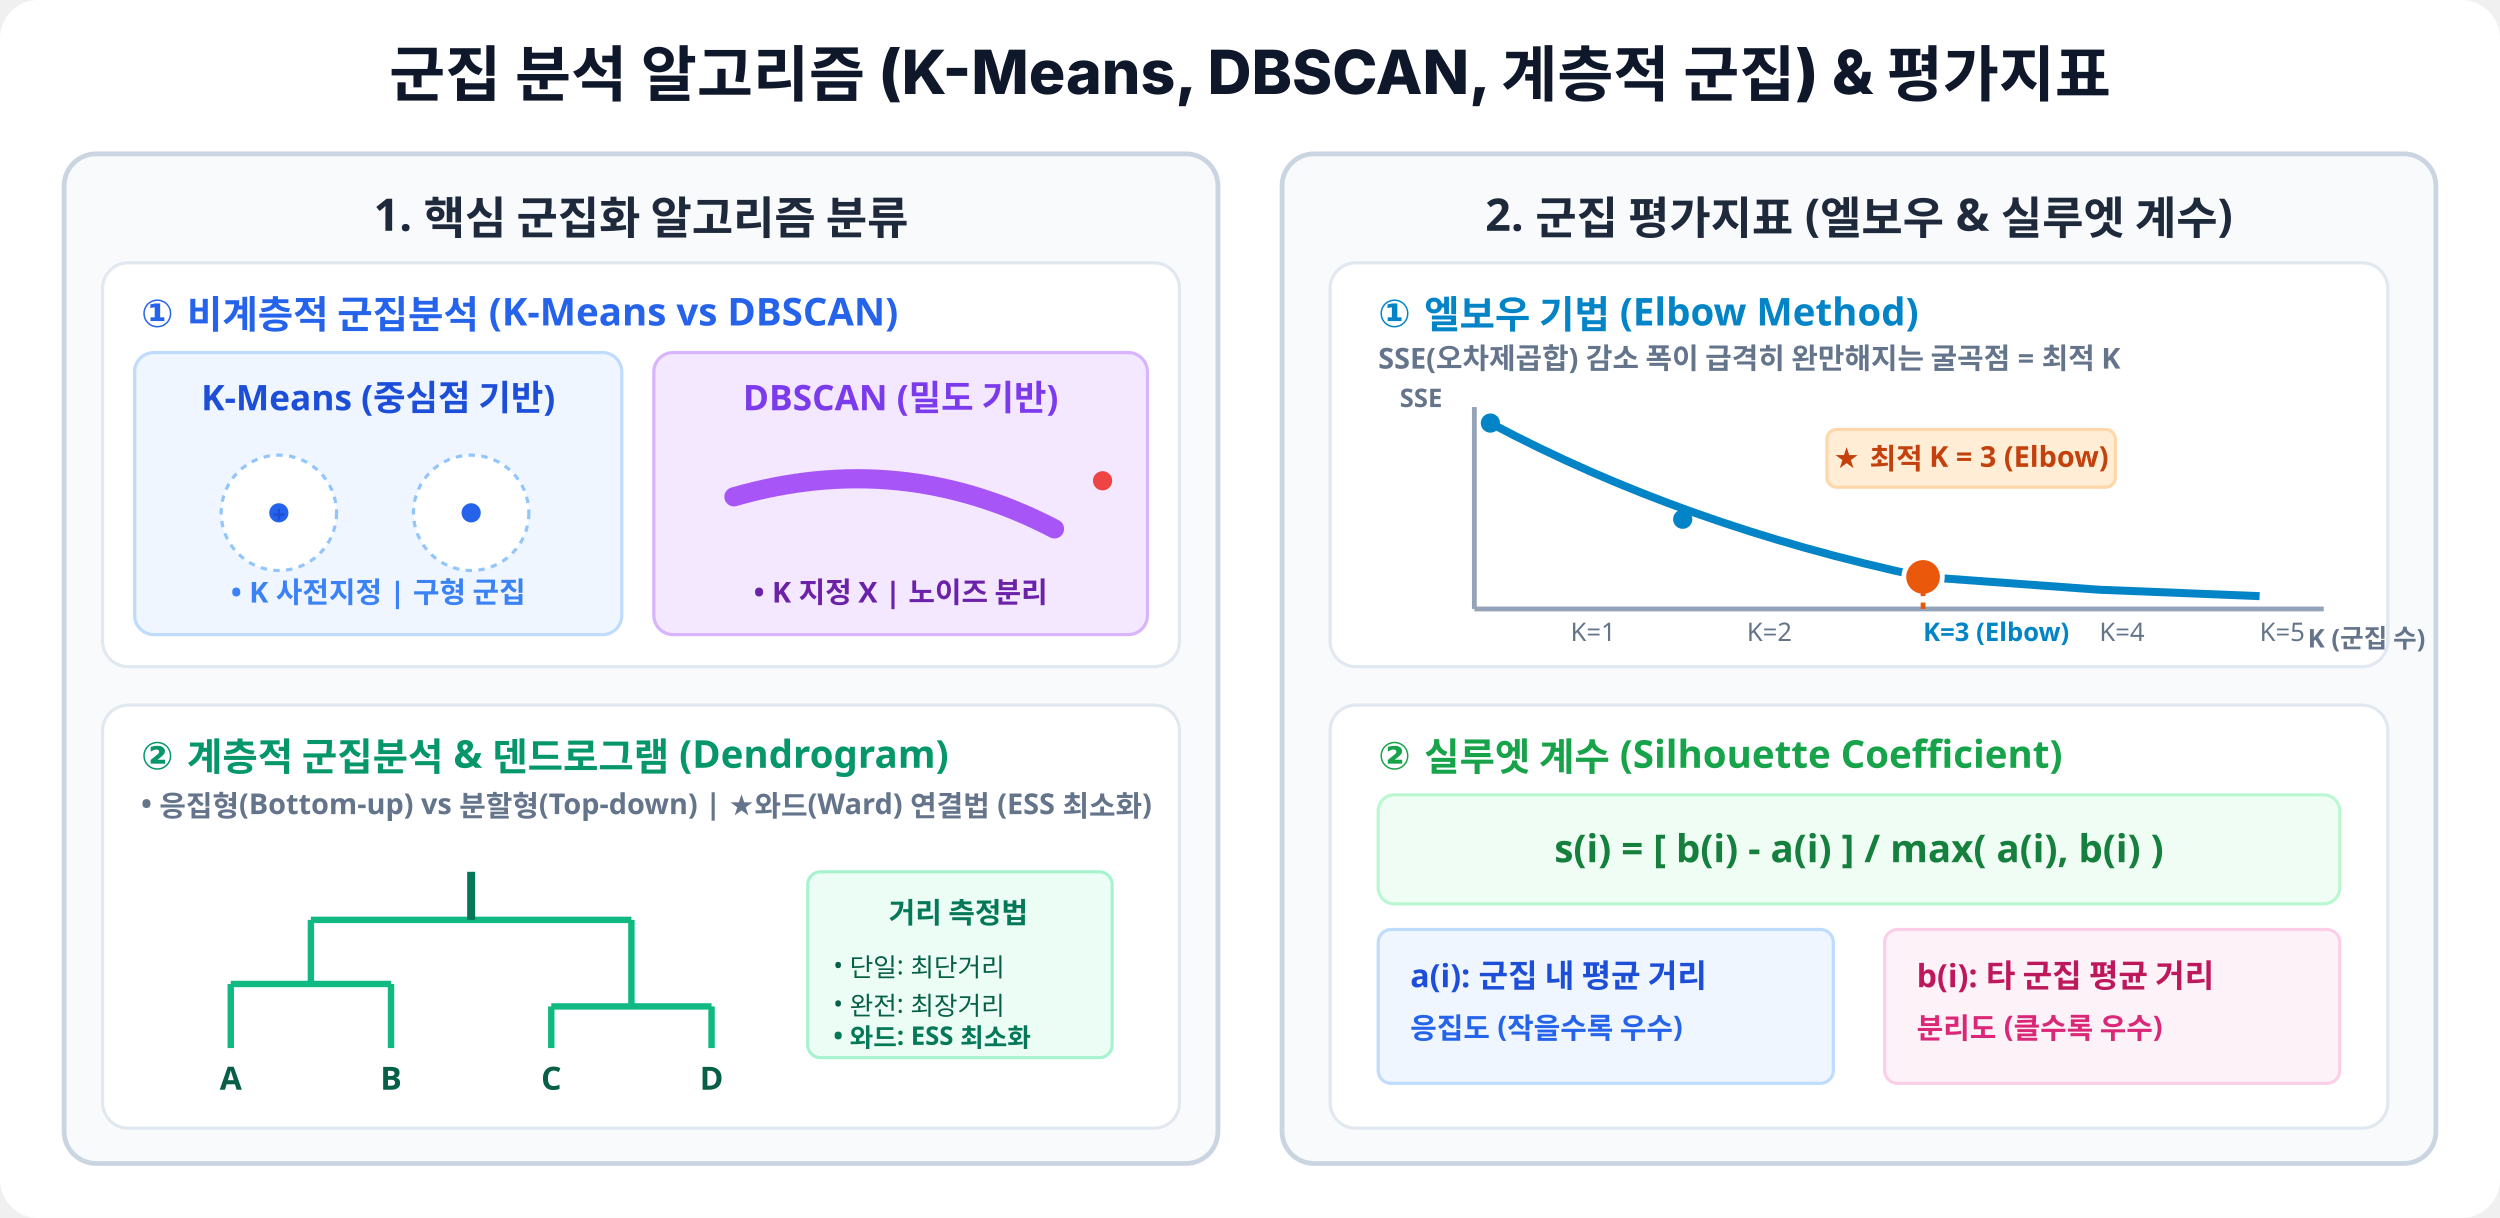
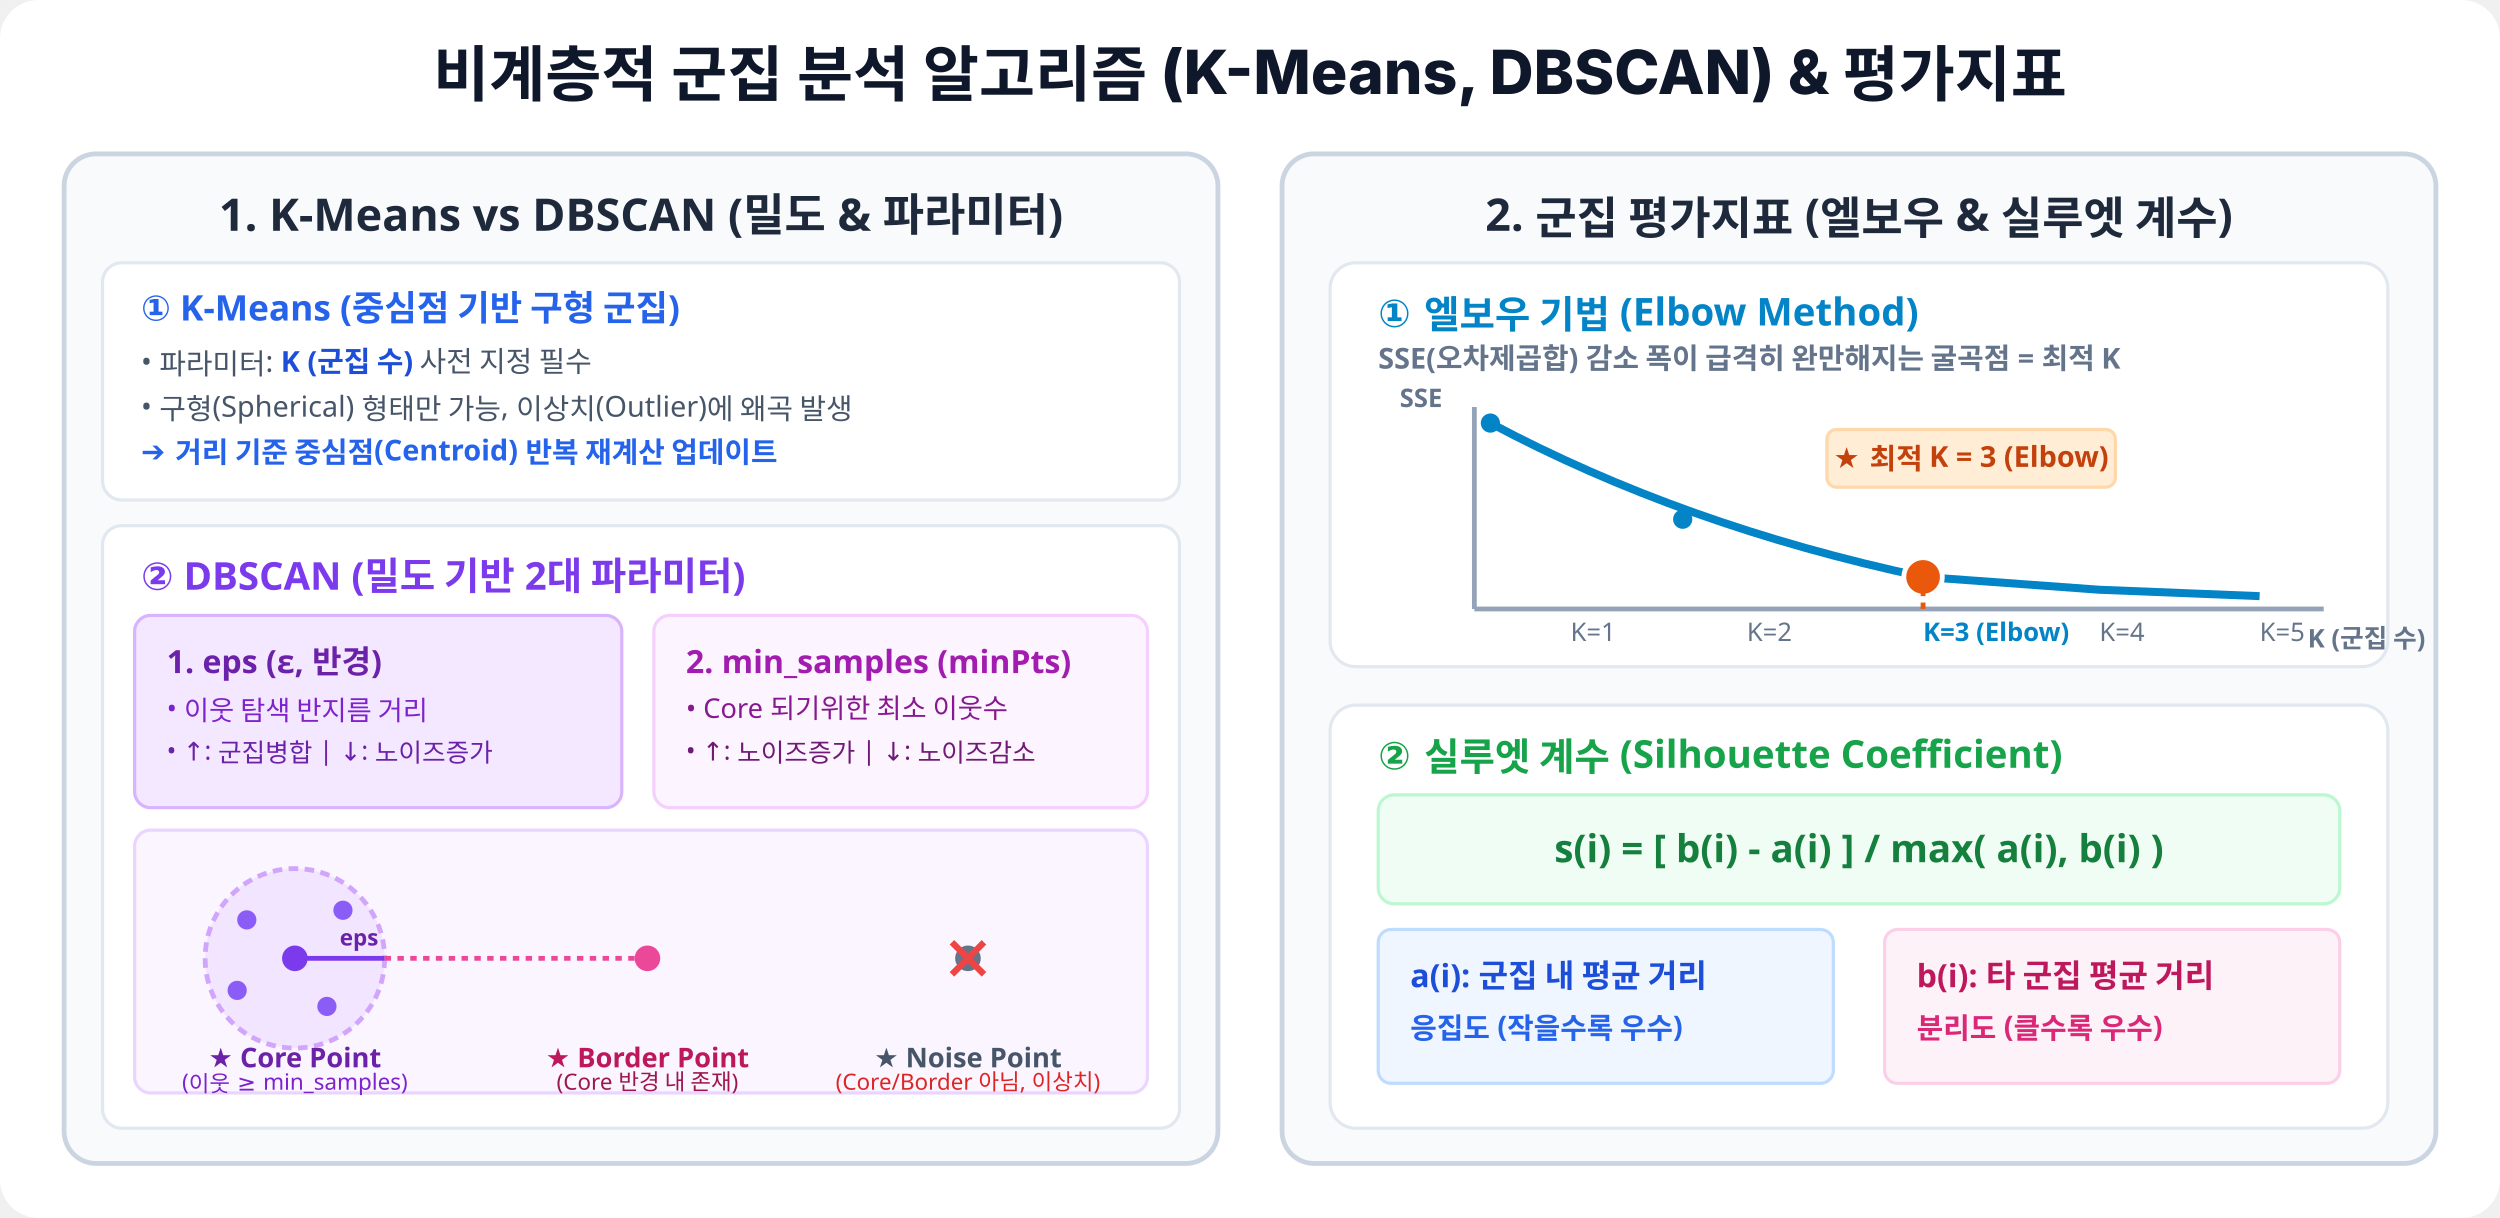
<svg xmlns="http://www.w3.org/2000/svg" viewBox="0 0 780 380" width="100%" height="100%">
  <rect width="780" height="380" fill="#ffffff" rx="12" />
-   <text x="390" y="30" font-family="'Pretendard', -apple-system, sans-serif" font-size="19" font-weight="800" fill="#0f172a" text-anchor="middle">군집 분석 알고리즘 (K-Means, DBSCAN, 계층적 군집) &amp; 평가지표</text>
+   <text x="390" y="30" font-family="'Pretendard', -apple-system, sans-serif" font-size="19" font-weight="800" fill="#0f172a" text-anchor="middle">비계층적 군집 분석 알고리즘 (K-Means, DBSCAN) &amp; 평가지표</text>
  <g transform="translate(20, 48)">
    <rect width="360" height="315" fill="#f8fafc" stroke="#cbd5e1" stroke-width="1.5" rx="10" />
-     <text x="180" y="24" font-family="'Pretendard', sans-serif" font-size="14" font-weight="800" fill="#1e293b" text-anchor="middle">1. 핵심 군집화 알고리즘 분류</text>
+     <text x="180" y="24" font-family="'Pretendard', sans-serif" font-size="14" font-weight="800" fill="#1e293b" text-anchor="middle">1. K-Means vs DBSCAN (밀도 &amp; 파라미터)</text>
    <g transform="translate(12, 34)">
-       <rect width="336" height="126" fill="#ffffff" stroke="#e2e8f0" stroke-width="1" rx="8" />
-       <text x="12" y="20" font-family="'Pretendard', sans-serif" font-size="12" font-weight="800" fill="#2563eb">① 비계층적 군집분석 (K-Means vs DBSCAN)</text>
+       <rect width="336" height="74" fill="#ffffff" stroke="#e2e8f0" stroke-width="1" rx="6" />
+       <text x="12" y="18" font-family="'Pretendard', sans-serif" font-size="11" font-weight="800" fill="#2563eb">① K-Means (중심점 기반 구형 군집)</text>
+       <text x="12" y="34" font-family="'Pretendard', sans-serif" font-size="9" stroke="none" fill="#475569">• 파라미터: <tspan font-weight="800" fill="#1d4ed8">K (군집 수)</tspan> 사전 지정 필수</text>
+       <text x="12" y="48" font-family="'Pretendard', sans-serif" font-size="9" fill="#475569">• 구형(Spherical) 형태만 가능, 이상치(Outlier)에 왜곡 발생</text>
+       <text x="12" y="62" font-family="'Pretendard', sans-serif" font-size="9" fill="#2563eb" font-weight="700">➔ 거리 기준 중심점(Centroid) 반복 재계산 업데이트</text>
+     </g>
+     <g transform="translate(12, 116)">
+       <rect width="336" height="188" fill="#ffffff" stroke="#e2e8f0" stroke-width="1" rx="6" />
+       <text x="12" y="20" font-family="'Pretendard', sans-serif" font-size="12" font-weight="800" fill="#7c3aed">② DBSCAN (밀도 기반 2대 파라미터)</text>
      <g transform="translate(10, 28)">
-         <rect width="152" height="88" fill="#eff6ff" stroke="#bfdbfe" rx="6" />
-         <text x="76" y="18" font-family="'Pretendard', sans-serif" font-size="11" font-weight="800" fill="#1d4ed8" text-anchor="middle">K-Means (중심점 기반)</text>
-         <circle cx="45" cy="50" r="18" fill="#ffffff" stroke="#93c5fd" stroke-dasharray="2,2" />
-         <circle cx="45" cy="50" r="3" fill="#2563eb" />
-         <text x="45" y="53" font-family="'Pretendard', sans-serif" font-size="7" font-weight="800" fill="#1d4ed8" text-anchor="middle">+</text>
-         <circle cx="105" cy="50" r="18" fill="#ffffff" stroke="#93c5fd" stroke-dasharray="2,2" />
-         <circle cx="105" cy="50" r="3" fill="#2563eb" />
-         <text x="76" y="78" font-family="'Pretendard', sans-serif" font-size="9" font-weight="700" fill="#3b82f6" text-anchor="middle">• K 사전지정 | 구형 군집</text>
+         <rect width="152" height="60" fill="#f3e8ff" stroke="#d8b4fe" rx="5" />
+         <text x="10" y="18" font-family="'Pretendard', sans-serif" font-size="10" font-weight="800" fill="#6b21a8">1. eps (ε, 반경)</text>
+         <text x="10" y="32" font-family="'Pretendard', sans-serif" font-size="8.5" fill="#7e22ce">• 이웃 탐색 반지름 거리</text>
+         <text x="10" y="45" font-family="'Pretendard', sans-serif" font-size="8" fill="#6b21a8">• ↑: 군집병합 | ↓: 노이즈증가</text>
      </g>
      <g transform="translate(172, 28)">
-         <rect width="154" height="88" fill="#f3e8ff" stroke="#d8b4fe" rx="6" />
-         <text x="77" y="18" font-family="'Pretendard', sans-serif" font-size="11" font-weight="800" fill="#7c3aed" text-anchor="middle">DBSCAN (밀도 기반)</text>
-         <path d="M 25 45 Q 77 30 125 55" fill="none" stroke="#a855f7" stroke-width="6" stroke-linecap="round" />
-         <circle cx="140" cy="40" r="3" fill="#ef4444" />
-         <text x="77" y="78" font-family="'Pretendard', sans-serif" font-size="9" font-weight="700" fill="#6b21a8" text-anchor="middle">• K 지정 X | 노이즈 분리</text>
+         <rect width="154" height="60" fill="#fcf4ff" stroke="#f5d0fe" rx="5" />
+         <text x="10" y="18" font-family="'Pretendard', sans-serif" font-size="10" font-weight="800" fill="#a21caf">2. min_samples (minPts)</text>
+         <text x="10" y="32" font-family="'Pretendard', sans-serif" font-size="8.5" fill="#86198f">• Core 되기위한 최소 이웃수</text>
+         <text x="10" y="45" font-family="'Pretendard', sans-serif" font-size="8" fill="#701a75">• ↑: 노이즈증가 | ↓: 노이즈감소</text>
      </g>
-     </g>
-     <g transform="translate(12, 172)">
-       <rect width="336" height="132" fill="#ffffff" stroke="#e2e8f0" stroke-width="1" rx="8" />
-       <text x="12" y="20" font-family="'Pretendard', sans-serif" font-size="12" font-weight="800" fill="#059669">② 계층적 군집분석 &amp; 덴드로그램 (Dendrogram)</text>
-       <text x="12" y="34" font-family="'Pretendard', sans-serif" font-size="9" font-weight="600" fill="#64748b">• 응집형(Bottom-up) vs 분할형(Top-down) | ★와드(Ward) 연결법 (ESS 최소화)</text>
-       <g transform="translate(20, 42)">
-         <text x="20" y="78" font-family="'Pretendard', sans-serif" font-size="10" font-weight="800" fill="#065f46" text-anchor="middle">A</text>
-         <text x="70" y="78" font-family="'Pretendard', sans-serif" font-size="10" font-weight="800" fill="#065f46" text-anchor="middle">B</text>
-         <text x="120" y="78" font-family="'Pretendard', sans-serif" font-size="10" font-weight="800" fill="#065f46" text-anchor="middle">C</text>
-         <text x="170" y="78" font-family="'Pretendard', sans-serif" font-size="10" font-weight="800" fill="#065f46" text-anchor="middle">D</text>
-         <line x1="20" y1="65" x2="20" y2="45" stroke="#10b981" stroke-width="2" />
-         <line x1="70" y1="65" x2="70" y2="45" stroke="#10b981" stroke-width="2" />
-         <line x1="20" y1="45" x2="70" y2="45" stroke="#10b981" stroke-width="2" />
-         <line x1="45" y1="45" x2="45" y2="25" stroke="#10b981" stroke-width="2" />
-         <line x1="120" y1="65" x2="120" y2="52" stroke="#10b981" stroke-width="2" />
-         <line x1="170" y1="65" x2="170" y2="52" stroke="#10b981" stroke-width="2" />
-         <line x1="120" y1="52" x2="170" y2="52" stroke="#10b981" stroke-width="2" />
-         <line x1="145" y1="52" x2="145" y2="25" stroke="#10b981" stroke-width="2" />
-         <line x1="45" y1="25" x2="145" y2="25" stroke="#10b981" stroke-width="2" />
-         <line x1="95" y1="25" x2="95" y2="10" stroke="#047857" stroke-width="2.5" />
-         <g transform="translate(200, 10)">
-           <rect width="95" height="58" fill="#ecfdf5" stroke="#a7f3d0" rx="4" />
-           <text x="47" y="16" font-family="'Pretendard', sans-serif" font-size="9" font-weight="800" fill="#047857" text-anchor="middle">거리 측정법</text>
-           <text x="8" y="32" font-family="'Pretendard', sans-serif" font-size="8" fill="#065f46">• 단일: 최단거리</text>
-           <text x="8" y="44" font-family="'Pretendard', sans-serif" font-size="8" fill="#065f46">• 완전: 최장거리</text>
-           <text x="8" y="54" font-family="'Pretendard', sans-serif" font-size="8" font-weight="800" fill="#047857">• 와드: ESS 최소화</text>
-         </g>
+       <g transform="translate(10, 95)">
+         <rect width="316" height="82" fill="#faf5ff" stroke="#e9d5ff" rx="5" />
+         <circle cx="50" cy="40" r="28" fill="#e9d5ff" opacity="0.5" stroke="#a855f7" stroke-width="1.5" stroke-dasharray="3,2" />
+         <circle cx="50" cy="40" r="4" fill="#7c3aed" />
+         <circle cx="35" cy="28" r="3" fill="#8b5cf6" />
+         <circle cx="65" cy="25" r="3" fill="#8b5cf6" />
+         <circle cx="60" cy="55" r="3" fill="#8b5cf6" />
+         <circle cx="32" cy="50" r="3" fill="#8b5cf6" />
+         <line x1="50" y1="40" x2="78" y2="40" stroke="#7c3aed" stroke-width="1.5" />
+         <text x="64" y="36" font-family="'Pretendard', sans-serif" font-size="7" font-weight="800" fill="#6b21a8">eps</text>
+         <text x="50" y="74" font-family="'Pretendard', sans-serif" font-size="8.5" font-weight="800" fill="#6b21a8" text-anchor="middle">★ Core Point</text>
+         <text x="50" y="81" font-family="'Pretendard', sans-serif" font-size="7" fill="#7e22ce" text-anchor="middle">(이웃 ≥ min_samples)</text>
+         <circle cx="160" cy="40" r="4" fill="#ec4899" />
+         <line x1="78" y1="40" x2="160" y2="40" stroke="#ec4899" stroke-width="1.5" stroke-dasharray="2,2" />
+         <text x="160" y="74" font-family="'Pretendard', sans-serif" font-size="8.5" font-weight="800" fill="#be185d" text-anchor="middle">★ Border Point</text>
+         <text x="160" y="81" font-family="'Pretendard', sans-serif" font-size="7" fill="#9d174d" text-anchor="middle">(Core 반경 내 존재)</text>
+         <circle cx="260" cy="40" r="4" fill="#64748b" />
+         <path d="M 255 35 L 265 45 M 265 35 L 255 45" stroke="#ef4444" stroke-width="2" />
+         <text x="260" y="74" font-family="'Pretendard', sans-serif" font-size="8.5" font-weight="800" fill="#475569" text-anchor="middle">★ Noise Point</text>
+         <text x="260" y="81" font-family="'Pretendard', sans-serif" font-size="7" fill="#dc2626" text-anchor="middle">(Core/Border 아님, 이상치)</text>
      </g>
    </g>
  </g>
  <g transform="translate(400, 48)">
    <rect width="360" height="315" fill="#f8fafc" stroke="#cbd5e1" stroke-width="1.5" rx="10" />
    <text x="180" y="24" font-family="'Pretendard', sans-serif" font-size="14" font-weight="800" fill="#1e293b" text-anchor="middle">2. 군집 평가지표 (엘보우 &amp; 실루엣 계수)</text>
    <g transform="translate(15, 34)">
      <rect width="330" height="126" fill="#ffffff" stroke="#e2e8f0" stroke-width="1" rx="8" />
      <text x="15" y="20" font-family="'Pretendard', sans-serif" font-size="12" font-weight="800" fill="#0284c7">① 엘보우 기법 (Elbow Method)</text>
      <text x="15" y="33" font-family="'Pretendard', sans-serif" font-size="9" font-weight="600" fill="#64748b">SSE(오차제곱합) 감소 폭이 급격히 완만해지는 굴곡점 = 최적 K</text>
      <line x1="45" y1="45" x2="45" y2="108" stroke="#94a3b8" stroke-width="1.5" />
      <line x1="45" y1="108" x2="310" y2="108" stroke="#94a3b8" stroke-width="1.5" />
      <text x="35" y="45" font-family="'Pretendard', sans-serif" font-size="8" font-weight="700" fill="#64748b" text-anchor="end">SSE</text>
      <text x="305" y="120" font-family="'Pretendard', sans-serif" font-size="8" font-weight="700" fill="#64748b">K (군집 수)</text>
      <text x="75" y="118" font-family="'Pretendard', sans-serif" font-size="8" fill="#64748b">K=1</text>
      <text x="130" y="118" font-family="'Pretendard', sans-serif" font-size="8" fill="#64748b">K=2</text>
      <text x="185" y="118" font-family="'Pretendard', sans-serif" font-size="8" fill="#0284c7" font-weight="800">K=3 (Elbow)</text>
      <text x="240" y="118" font-family="'Pretendard', sans-serif" font-size="8" fill="#64748b">K=4</text>
      <text x="290" y="118" font-family="'Pretendard', sans-serif" font-size="8" fill="#64748b">K=5</text>
      <path d="M 50 50 Q 110 82 185 98 L 240 102 L 290 104" fill="none" stroke="#0284c7" stroke-width="2.5" />
      <circle cx="50" cy="50" r="3" fill="#0284c7" />
      <circle cx="110" cy="80" r="3" fill="#0284c7" />
      <circle cx="185" cy="98" r="6" fill="#ea580c" stroke="#ffffff" stroke-width="1.5" />
      <line x1="185" y1="98" x2="185" y2="108" stroke="#ea580c" stroke-width="1.5" stroke-dasharray="2,2" />
      <rect x="155" y="52" width="90" height="18" fill="#ffedd5" stroke="#fed7aa" rx="3" />
      <text x="200" y="64" font-family="'Pretendard', sans-serif" font-size="9" font-weight="800" fill="#c2410c" text-anchor="middle">★ 최적 K = 3 (Elbow)</text>
    </g>
    <g transform="translate(15, 172)">
      <rect width="330" height="132" fill="#ffffff" stroke="#e2e8f0" stroke-width="1" rx="8" />
      <text x="15" y="20" font-family="'Pretendard', sans-serif" font-size="12" font-weight="800" fill="#16a34a">② 실루엣 계수 (Silhouette Coefficient)</text>
      <rect x="15" y="28" width="300" height="34" fill="#f0fdf4" stroke="#bbf7d0" rx="5" />
      <text x="165" y="49" font-family="'Pretendard', sans-serif" font-size="12" font-weight="800" fill="#15803d" text-anchor="middle">s(i) = [ b(i) - a(i) ] / max( a(i), b(i) )</text>
      <g transform="translate(15, 70)">
        <rect width="142" height="48" fill="#eff6ff" stroke="#bfdbfe" rx="4" />
        <text x="10" y="18" font-family="'Pretendard', sans-serif" font-size="10" font-weight="800" fill="#1d4ed8">a(i): 군집 내 평균 거리</text>
        <text x="10" y="34" font-family="'Pretendard', sans-serif" font-size="9" font-weight="600" fill="#2563eb">응집도 (작을수록 우수)</text>
      </g>
      <g transform="translate(173, 70)">
        <rect width="142" height="48" fill="#fdf2f8" stroke="#fbcfe8" rx="4" />
        <text x="10" y="18" font-family="'Pretendard', sans-serif" font-size="10" font-weight="800" fill="#be185d">b(i): 타 군집 평균 거리</text>
        <text x="10" y="34" font-family="'Pretendard', sans-serif" font-size="9" font-weight="600" fill="#db2777">분리도 (클수록 우수)</text>
      </g>
    </g>
  </g>
</svg>
